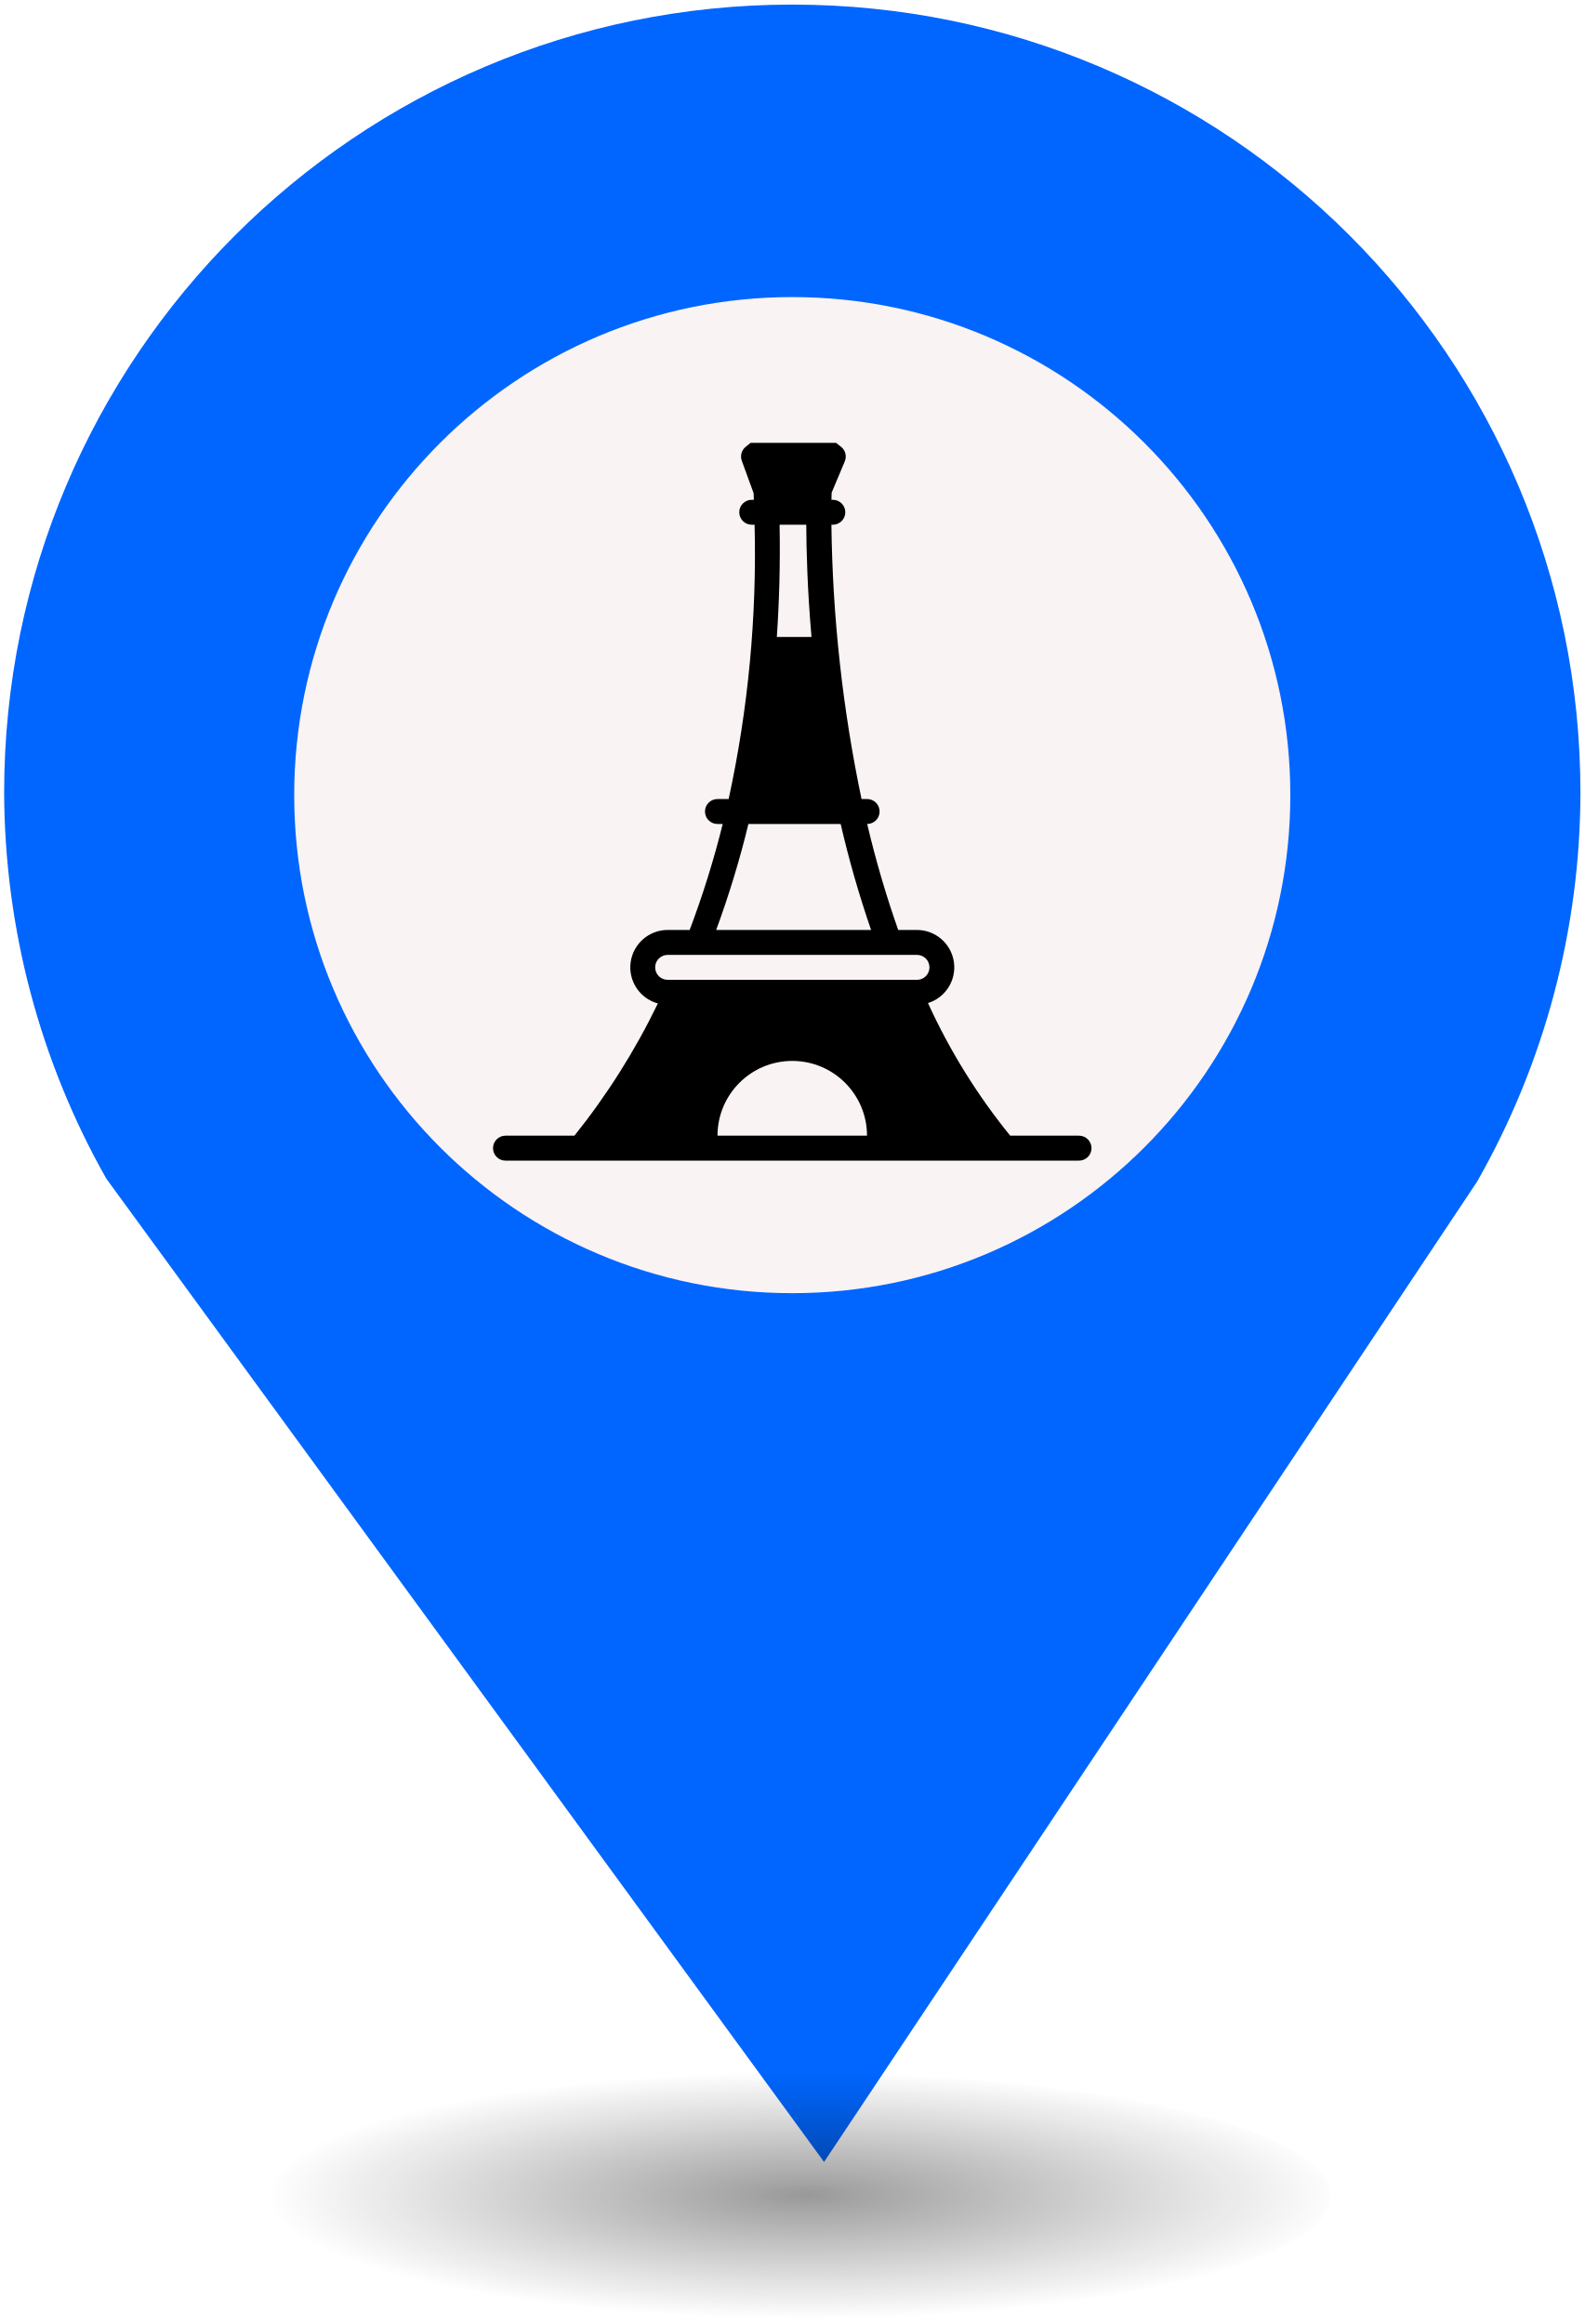
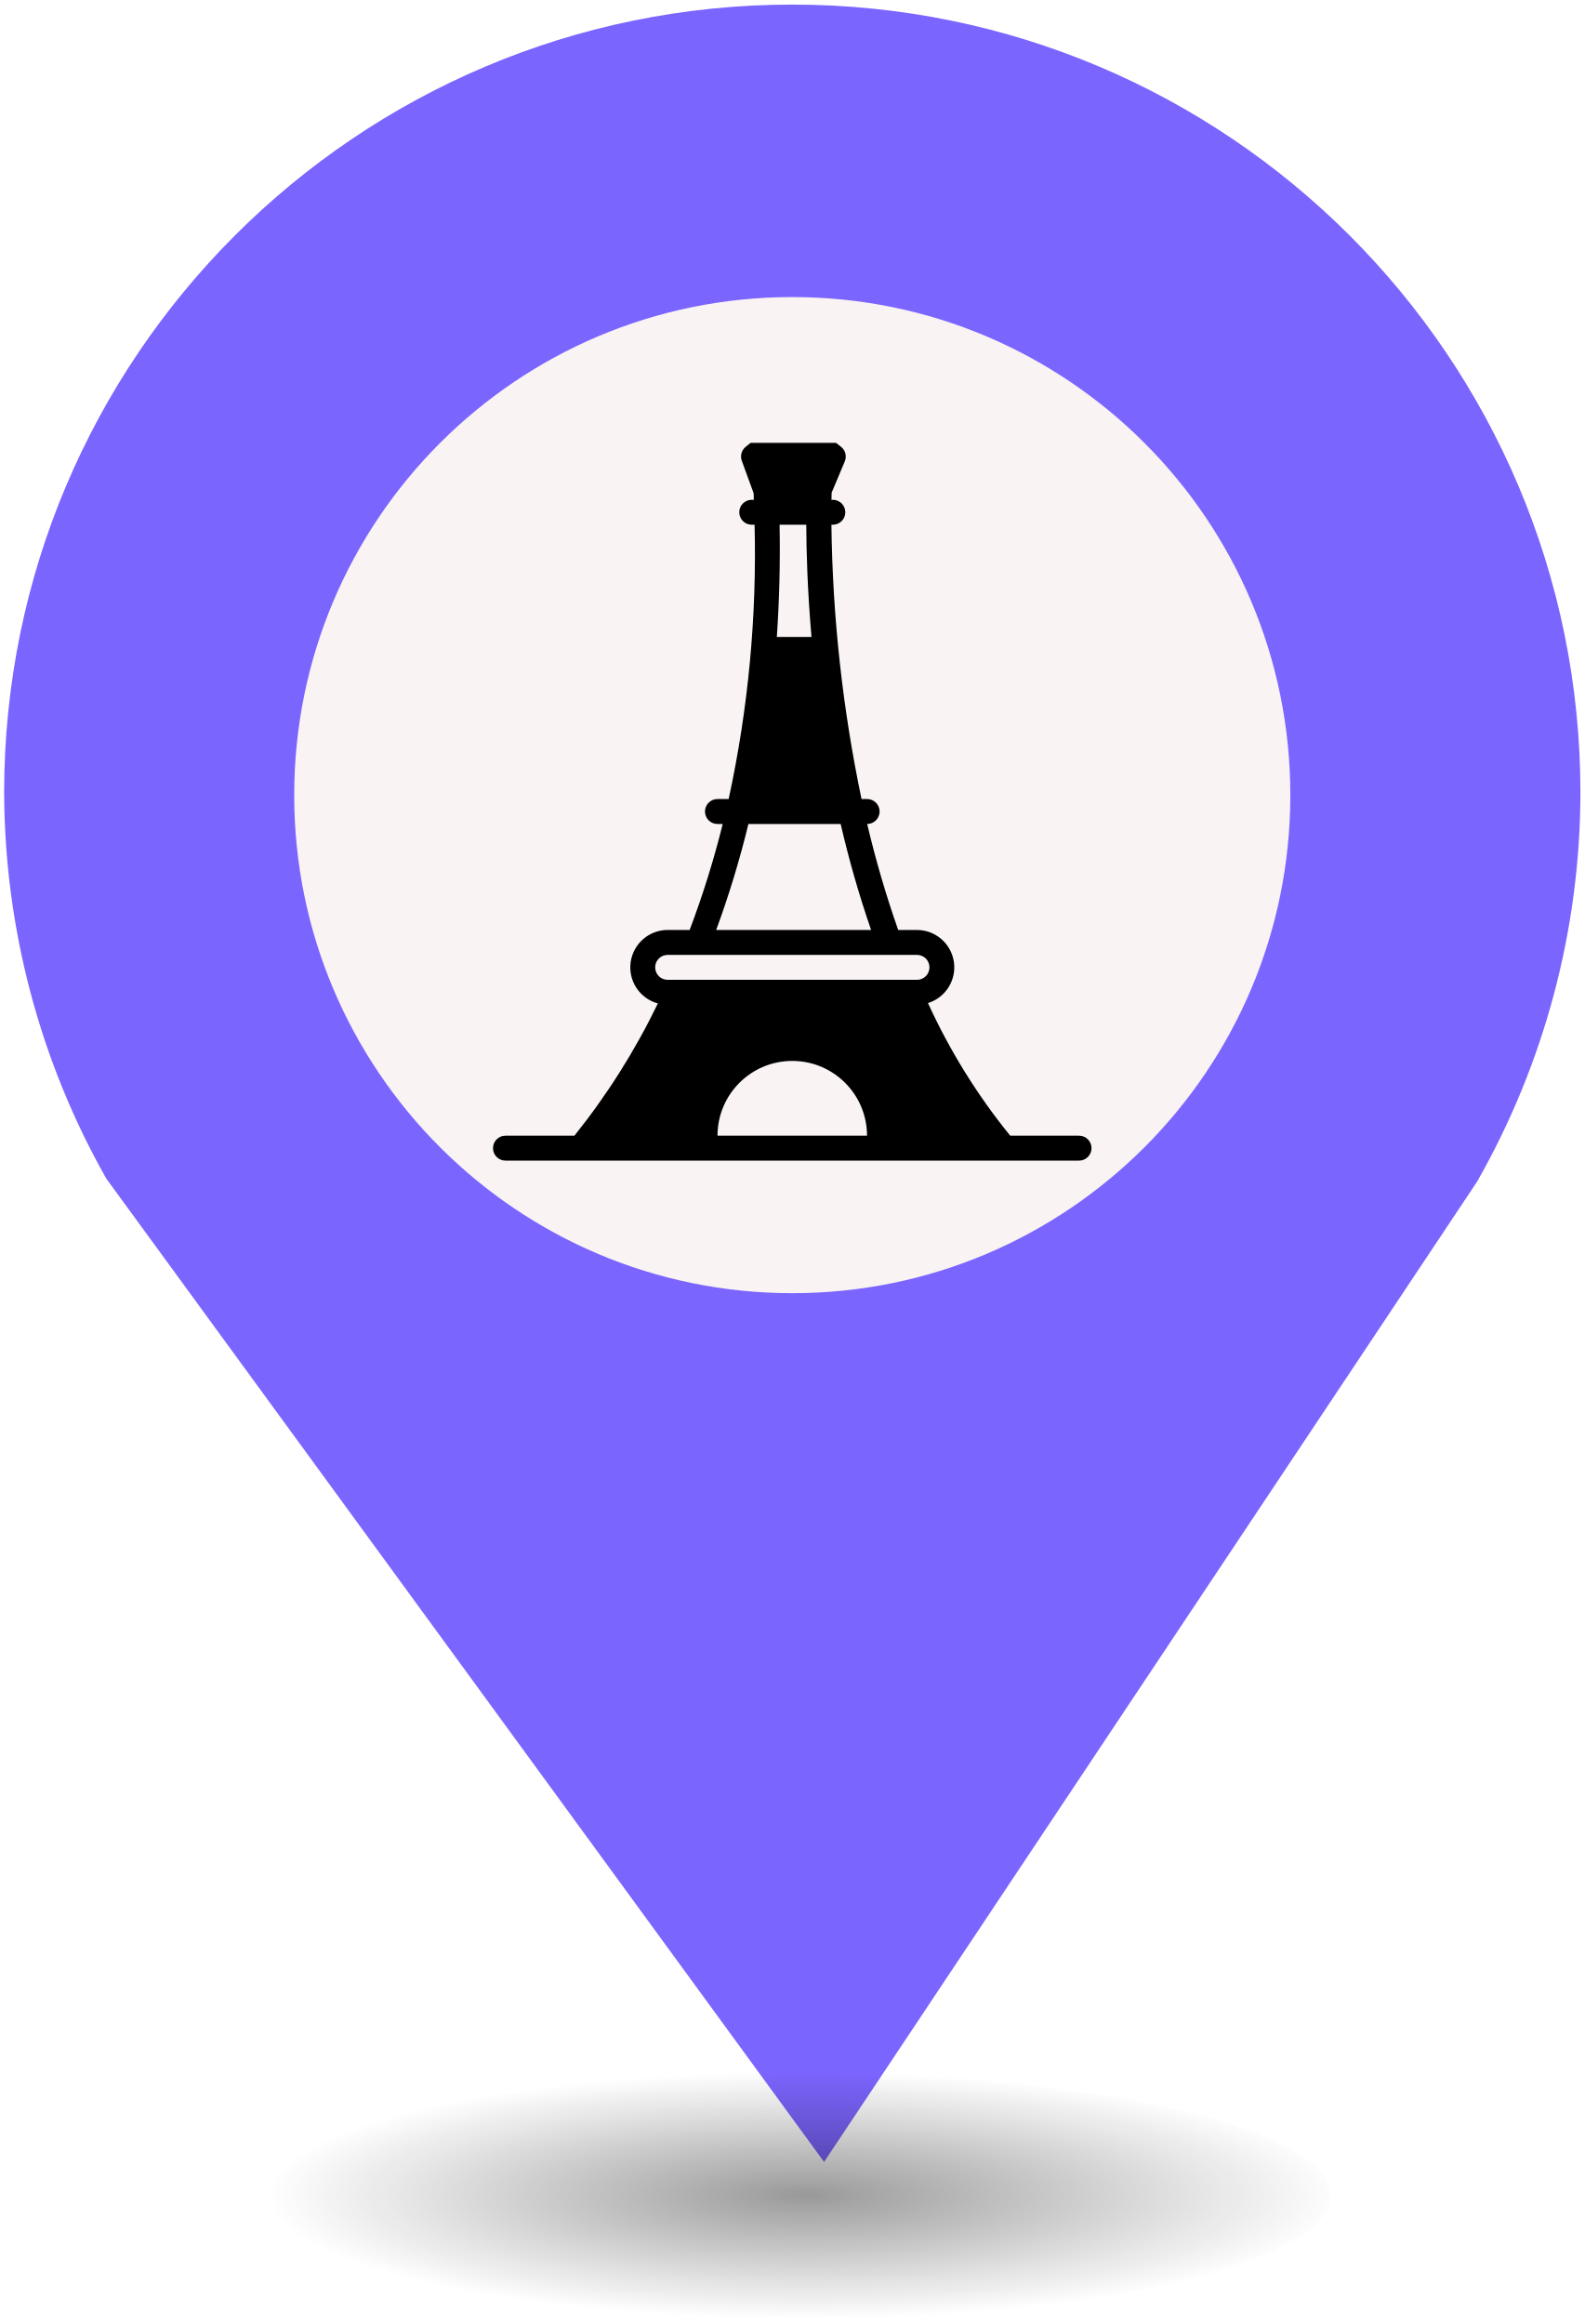
<svg xmlns="http://www.w3.org/2000/svg" height="44px" width="30px" version="1.1" viewBox="0 0 29.989 43.988" id="svg16">
  <defs id="defs7">
    <radialGradient id="a" gradientUnits="userSpaceOnUse" cy="127.6" cx="-42.75" gradientTransform="matrix(4.274964,0,0,0.98163,197.9983,-82.0888)" r="2.384">
      <stop stop-color="#010101" offset="0" id="stop2" />
      <stop stop-opacity="0" stop-color="#090909" offset="1" id="stop4" />
    </radialGradient>
  </defs>
  <g id="g26" transform="translate(-2.0760358e-7,-1.618116)">
-     <path style="fill:#0066ff;stroke-width:4.275" id="path9" d="m 14.994,1.705 c -8.239,0 -14.917,6.678 -14.917,14.917 0.009,2.562 0.673,5.079 1.935,7.307 L 15.596,42.539 27.956,23.984 c 1.278,-2.244 1.952,-4.78 1.956,-7.362 C 29.911,8.383 23.233,1.705 14.994,1.705 Z" />
+     <path style="fill:#7b65ff;stroke-width:4.275" id="path9" d="m 14.994,1.705 c -8.239,0 -14.917,6.678 -14.917,14.917 0.009,2.562 0.673,5.079 1.935,7.307 L 15.596,42.539 27.956,23.984 c 1.278,-2.244 1.952,-4.78 1.956,-7.362 C 29.911,8.383 23.233,1.705 14.994,1.705 Z" />
    <circle style="fill:#f9f3f3;stroke-width:4.275" id="circle11" r="9.427" cx="14.994" cy="16.668" />
    <ellipse style="opacity:0.4;fill:url(#a);stroke-width:4.275" id="ellipse13" cx="14.994" cy="43.18" ry="2.339" rx="10.193" />
    <rect style="fill:none;stroke-width:4.275" x="8.259" y="9.828" width="13.472" height="13.369" ry="0" rx="0" id="replace" />
    <svg data-name="Layer 1" viewBox="0 0 100 100" x="8.5" y="10" version="1.1" id="svg10" width="100" height="100">
      <defs id="defs14" />
      <path d="M 11.922,13.114 H 10.619 A 11.658,11.658 0 0 1 9.063,10.604 0.708,0.708 0 0 0 8.854,9.22 H 8.499 A 19.495,19.495 0 0 1 7.912,7.214 0.236,0.236 0 0 0 7.91,6.742 H 7.805 A 26.872,26.872 0 0 1 7.235,1.55 h 0.027 a 0.236,0.236 0 0 0 0,-0.472 h -0.026 c 9.731e-4,-0.059 0.002,-0.104 0.003,-0.134 L 7.488,0.351 a 0.236,0.236 0 0 0 -0.072,-0.277 l -0.686,-0.536 V -1.282 a 0.236,0.236 0 0 0 -0.472,0 v 0.84 l -0.645,0.517 a 0.236,0.236 0 0 0 -0.074,0.265 l 0.224,0.614 c 0.002,0.042 0.002,0.082 0.004,0.124 h -0.04 a 0.236,0.236 0 0 0 0,0.472 h 0.054 A 21.877,21.877 0 0 1 5.29,6.742 H 5.078 a 0.236,0.236 0 0 0 0,0.472 h 0.1 A 17.766,17.766 0 0 1 4.552,9.22 H 4.134 A 0.708,0.708 0 0 0 3.95,10.611 13.144,13.144 0 0 1 2.371,13.114 H 1.066 a 0.236,0.236 0 0 0 0,0.472 H 11.922 a 0.236,0.236 0 0 0 0,-0.472 z M 6.254,1.55 h 0.505 c 0.002,0.495 0.022,1.234 0.099,2.124 h -0.656 c 0.046,-0.674 0.066,-1.38 0.052,-2.124 z M 5.664,7.214 H 7.41 A 19.978,19.978 0 0 0 7.986,9.22 H 5.054 A 18.384,18.384 0 0 0 5.664,7.214 Z M 5.079,13.114 a 1.415,1.415 0 1 1 2.83,0 z M 8.854,10.164 H 4.135 a 0.236,0.236 0 0 1 0,-0.472 h 4.72 a 0.236,0.236 0 0 1 0,0.472 z" id="path4" style="stroke-width:0.118" />
    </svg>
  </g>
</svg>
